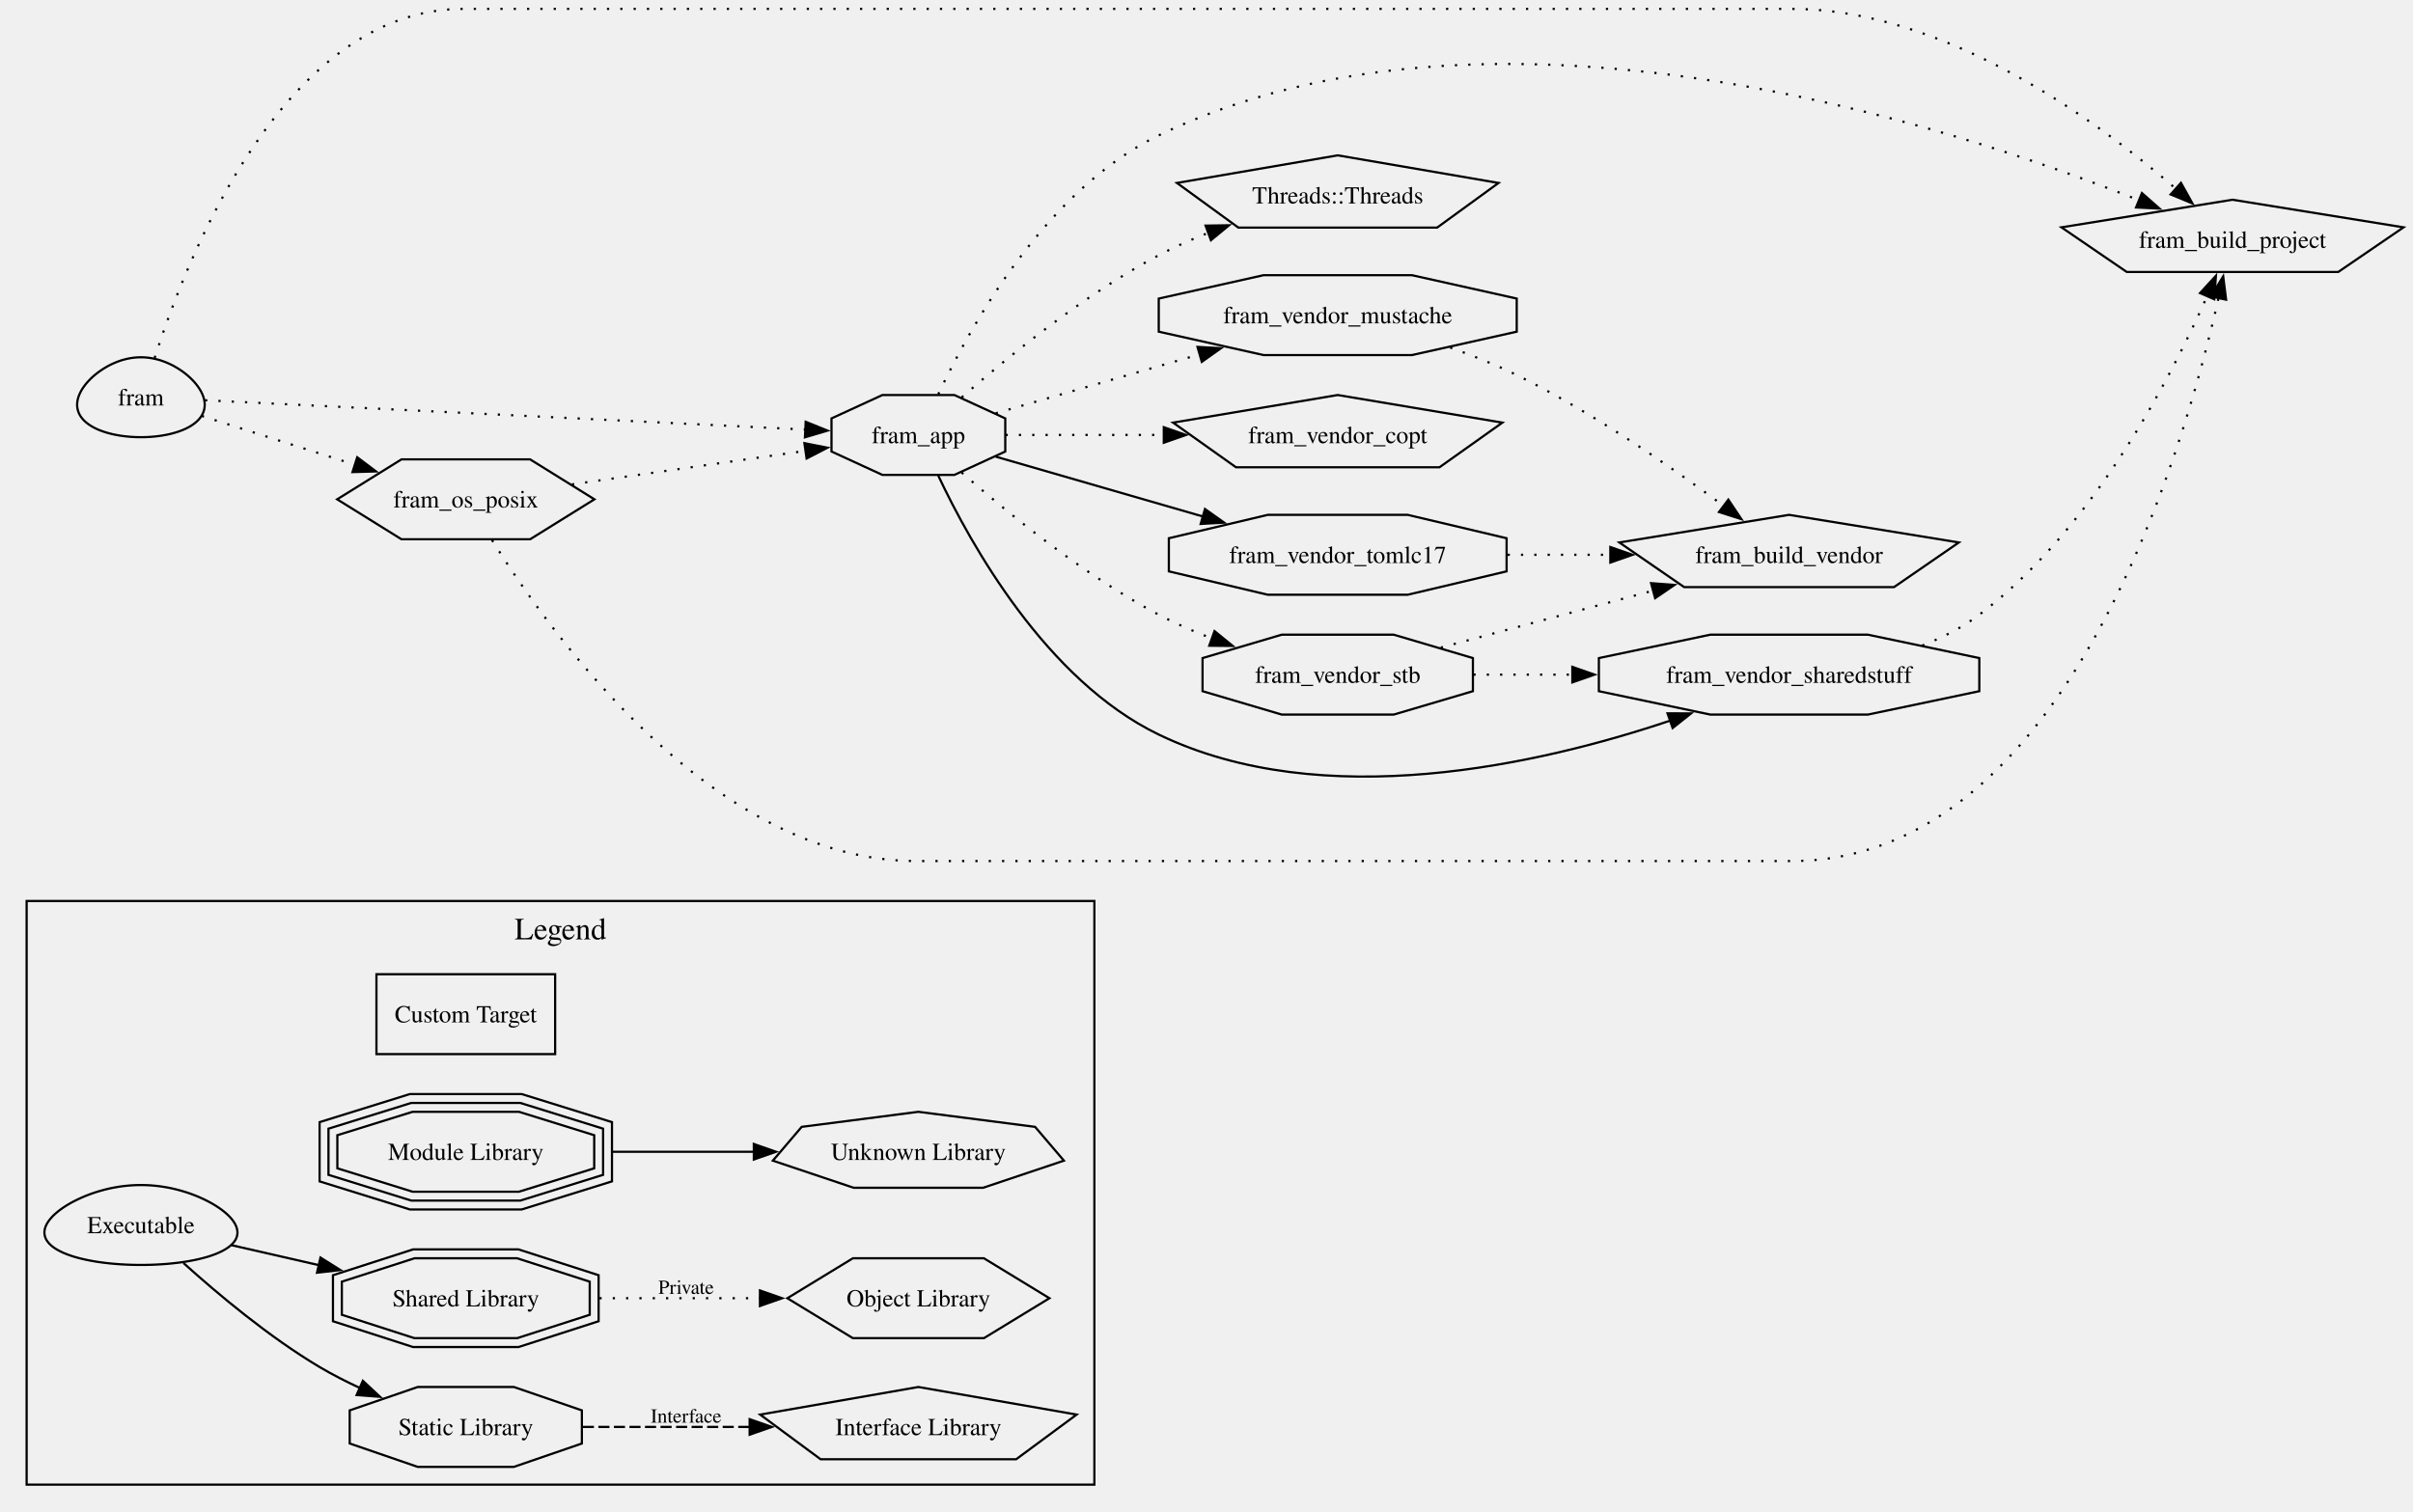
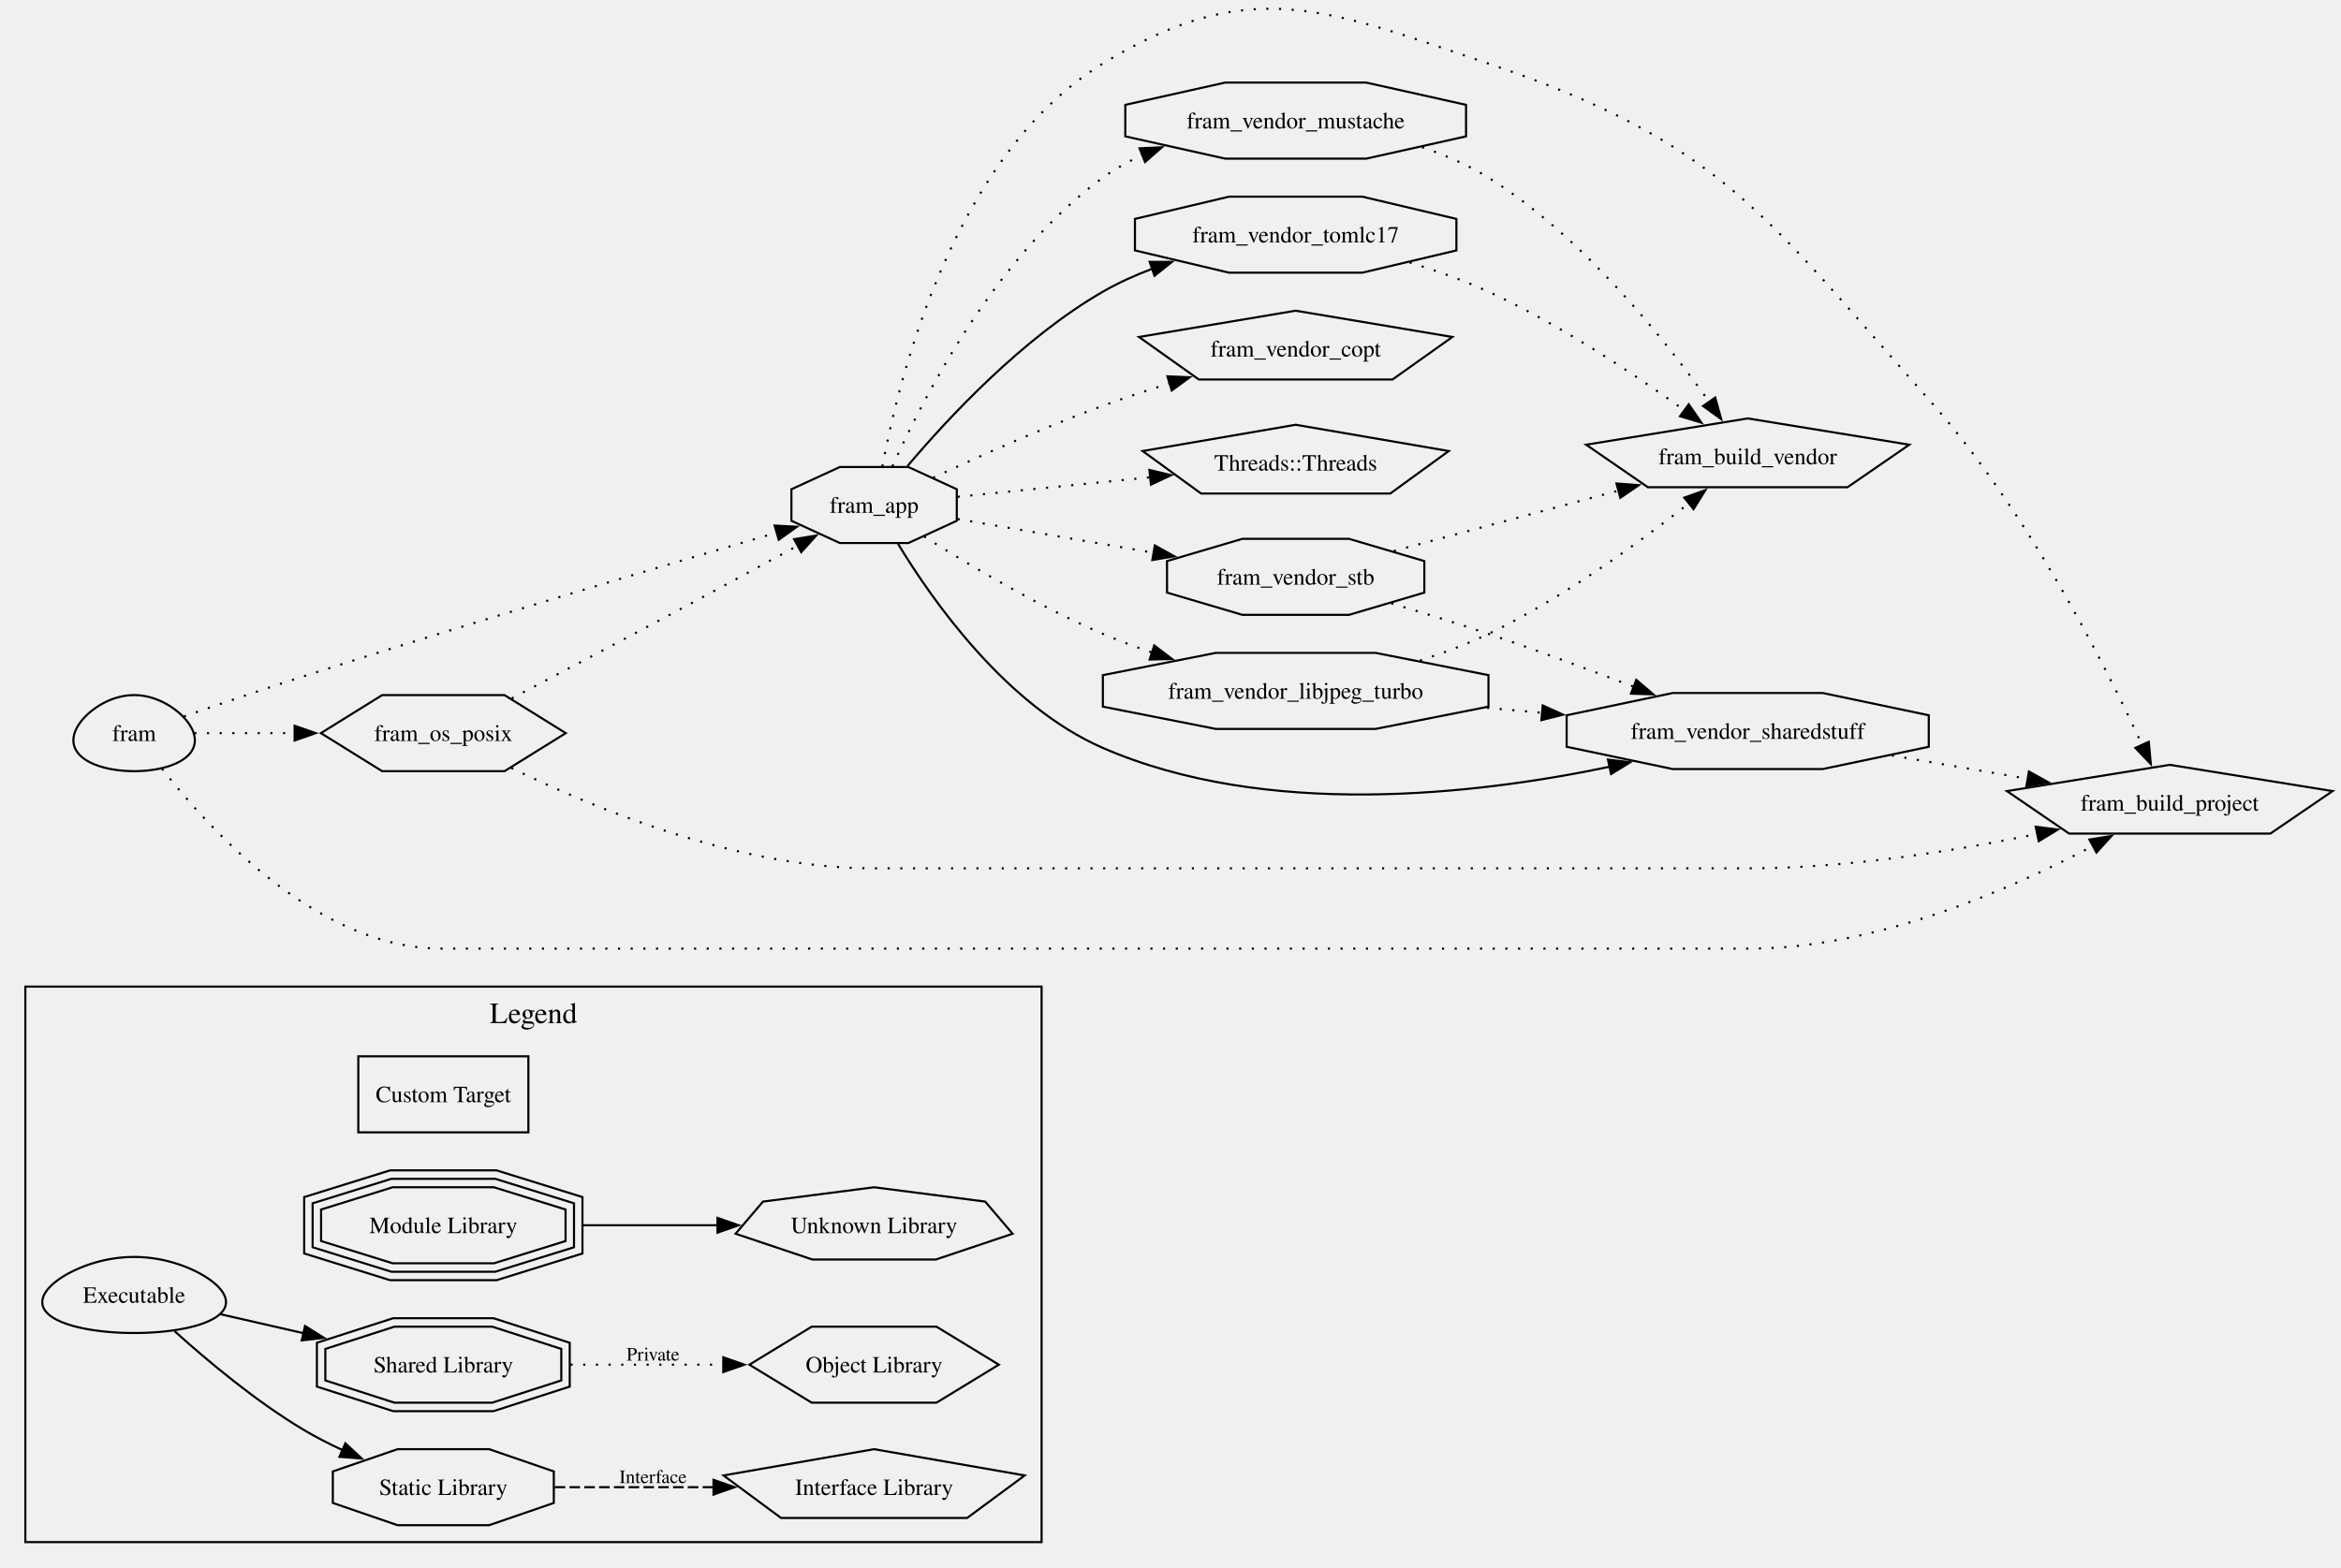
- <svg xmlns="http://www.w3.org/2000/svg" width="1087pt" height="681pt" viewBox="0.00 0.00 1087.00 681.00">
+ <svg xmlns="http://www.w3.org/2000/svg" width="1108pt" height="742pt" viewBox="0.00 0.00 1108.00 742.00">
  <style>
.graph &gt; polygon {
  fill: transparent;
}

@media (prefers-color-scheme: dark) {
  text {
    fill: white;
  }

  .cluster polygon,
  .edge path,
  .edge polyline,
  .node ellipse,
  .node path,
  .node polygon {
    stroke: white;
  }

  .edge polygon {
    fill: white;
    stroke: white;
  }
}
</style>
-   <g id="graph0" class="graph" transform="scale(1 1) rotate(0) translate(4 677)">
+   <g id="graph0" class="graph" transform="scale(1 1) rotate(0) translate(4 738.1)">
    <g id="clust1" class="cluster">
      <polygon fill="none" stroke="black" points="8,-8 8,-271 488.99,-271 488.99,-8 8,-8" />
      <text xml:space="preserve" text-anchor="middle" x="248.49" y="-253.7" font-family="Times,serif" font-size="14.00">Legend</text>
    </g>
    <g id="node1" class="node">
      <polygon fill="none" stroke="black" points="63.51,-107.05 66.17,-107.15 68.81,-107.3 71.41,-107.49 73.95,-107.74 76.45,-108.03 78.87,-108.36 81.21,-108.75 83.47,-109.18 85.63,-109.65 87.68,-110.16 89.63,-110.71 91.46,-111.31 93.17,-111.94 94.74,-112.61 96.19,-113.31 97.5,-114.04 98.67,-114.8 99.7,-115.59 100.59,-116.41 101.34,-117.25 101.95,-118.11 102.41,-118.99 102.73,-119.89 102.92,-120.8 102.97,-121.72 102.88,-122.65 102.67,-123.59 102.34,-124.53 101.89,-125.47 101.32,-126.41 100.64,-127.35 99.86,-128.28 98.98,-129.2 98.01,-130.11 96.95,-131.01 95.82,-131.89 94.6,-132.75 93.32,-133.59 91.98,-134.41 90.58,-135.2 89.13,-135.96 87.63,-136.69 86.09,-137.39 84.51,-138.06 82.9,-138.69 81.26,-139.29 79.59,-139.84 77.9,-140.35 76.2,-140.82 74.47,-141.25 72.74,-141.64 70.99,-141.97 69.23,-142.26 67.47,-142.51 65.7,-142.7 63.93,-142.85 62.15,-142.95 60.37,-143 58.59,-143 56.82,-142.95 55.04,-142.85 53.26,-142.7 51.5,-142.51 49.73,-142.26 47.98,-141.97 46.23,-141.64 44.49,-141.25 42.77,-140.82 41.06,-140.35 39.38,-139.84 37.71,-139.29 36.07,-138.69 34.46,-138.06 32.88,-137.39 31.34,-136.69 29.84,-135.96 28.38,-135.2 26.98,-134.41 25.64,-133.59 24.36,-132.75 23.15,-131.89 22.01,-131.01 20.96,-130.11 19.98,-129.2 19.11,-128.28 18.33,-127.35 17.65,-126.41 17.08,-125.47 16.63,-124.53 16.29,-123.59 16.08,-122.65 16,-121.72 16.05,-120.8 16.23,-119.89 16.56,-118.99 17.02,-118.11 17.63,-117.25 18.37,-116.41 19.26,-115.59 20.29,-114.8 21.47,-114.04 22.78,-113.31 24.22,-112.61 25.8,-111.94 27.51,-111.31 29.34,-110.71 31.28,-110.16 33.34,-109.65 35.5,-109.18 37.76,-108.75 40.1,-108.36 42.52,-108.03 45.01,-107.74 47.56,-107.49 50.16,-107.3 52.8,-107.15 55.46,-107.05 58.14,-107 60.83,-107 63.51,-107.05" />
      <text xml:space="preserve" text-anchor="middle" x="59.48" y="-121.3" font-family="Times,serif" font-size="11.00">Executable</text>
    </g>
    <g id="node2" class="node">
      <polygon fill="none" stroke="black" points="258.12,-26.54 258.12,-41.46 227.49,-52 184.17,-52 153.53,-41.46 153.53,-26.54 184.17,-16 227.49,-16 258.12,-26.54" />
      <text xml:space="preserve" text-anchor="middle" x="205.83" y="-30.3" font-family="Times,serif" font-size="11.00">Static Library</text>
    </g>
    <g id="edge1" class="edge">
      <path fill="none" stroke="black" d="M78.64,-107.87C94.07,-93.95 117.27,-74.49 139.97,-61 145.68,-57.61 151.89,-54.44 158.14,-51.55" />
      <polygon fill="black" stroke="black" points="159.46,-54.79 167.21,-47.57 156.65,-48.38 159.46,-54.79" />
    </g>
    <g id="node3" class="node">
      <polygon fill="none" stroke="black" points="261.66,-84.54 261.66,-99.46 228.95,-110 182.7,-110 149.99,-99.46 149.99,-84.54 182.7,-74 228.95,-74 261.66,-84.54" />
      <polygon fill="none" stroke="black" points="265.66,-81.63 265.66,-102.37 229.58,-114 182.07,-114 145.99,-102.37 145.99,-81.63 182.07,-70 229.58,-70 265.66,-81.63" />
      <text xml:space="preserve" text-anchor="middle" x="205.83" y="-88.3" font-family="Times,serif" font-size="11.00">Shared Library</text>
    </g>
    <g id="edge2" class="edge">
      <path fill="none" stroke="black" d="M100.31,-115.9C112.5,-113.11 126.24,-109.97 139.66,-106.9" />
      <polygon fill="black" stroke="black" points="140.37,-110.33 149.34,-104.69 138.81,-103.5 140.37,-110.33" />
    </g>
    <g id="node4" class="node">
      <polygon fill="none" stroke="black" points="263.68,-150.54 263.68,-165.46 229.79,-176 181.86,-176 147.97,-165.46 147.97,-150.54 181.86,-140 229.79,-140 263.68,-150.54" />
      <polygon fill="none" stroke="black" points="267.68,-147.6 267.68,-168.4 230.4,-180 181.25,-180 143.97,-168.4 143.97,-147.6 181.25,-136 230.4,-136 267.68,-147.6" />
      <polygon fill="none" stroke="black" points="271.68,-144.65 271.68,-171.35 231.01,-184 180.64,-184 139.97,-171.35 139.97,-144.65 180.64,-132 231.01,-132 271.68,-144.65" />
      <text xml:space="preserve" text-anchor="middle" x="205.83" y="-154.3" font-family="Times,serif" font-size="11.00">Module Library</text>
    </g>
    <g id="node8" class="node">
      <polygon fill="none" stroke="black" points="246.08,-238 165.58,-238 165.58,-202 246.08,-202 246.08,-238" />
      <text xml:space="preserve" text-anchor="middle" x="205.83" y="-216.3" font-family="Times,serif" font-size="11.00">Custom Target</text>
    </g>
    <g id="node5" class="node">
      <polygon fill="none" stroke="black" points="480.99,-39.56 409.71,-52 338.43,-39.56 365.66,-19.44 453.76,-19.44 480.99,-39.56" />
      <text xml:space="preserve" text-anchor="middle" x="409.71" y="-30.3" font-family="Times,serif" font-size="11.00">Interface Library</text>
    </g>
    <g id="edge4" class="edge">
      <path fill="none" stroke="black" stroke-dasharray="5,2" d="M258.55,-34C281.45,-34 308.82,-34 333.88,-34" />
      <polygon fill="black" stroke="black" points="333.7,-37.5 343.7,-34 333.7,-30.5 333.7,-37.5" />
      <text xml:space="preserve" text-anchor="middle" x="305.06" y="-35.95" font-family="Times,serif" font-size="9.00">Interface</text>
    </g>
    <g id="node6" class="node">
      <polygon fill="none" stroke="black" points="468.74,-92 439.22,-110 380.2,-110 350.68,-92 380.2,-74 439.22,-74 468.74,-92" />
      <text xml:space="preserve" text-anchor="middle" x="409.71" y="-88.3" font-family="Times,serif" font-size="11.00">Object Library</text>
    </g>
    <g id="edge5" class="edge">
      <path fill="none" stroke="black" stroke-dasharray="1,5" d="M266.03,-92C288.73,-92 314.84,-92 338.48,-92" />
      <polygon fill="black" stroke="black" points="338.34,-95.5 348.34,-92 338.34,-88.5 338.34,-95.5" />
      <text xml:space="preserve" text-anchor="middle" x="305.06" y="-93.95" font-family="Times,serif" font-size="9.00">Private</text>
    </g>
    <g id="node7" class="node">
      <polygon fill="none" stroke="black" points="475.27,-153.99 462.28,-169.22 409.71,-176 357.14,-169.22 344.15,-153.99 380.53,-141.78 438.89,-141.78 475.27,-153.99" />
      <text xml:space="preserve" text-anchor="middle" x="409.71" y="-154.3" font-family="Times,serif" font-size="11.00">Unknown Library</text>
    </g>
    <g id="edge6" class="edge">
      <path fill="none" stroke="black" d="M272.09,-158C292.41,-158 314.94,-158 335.74,-158" />
      <polygon fill="black" stroke="black" points="335.58,-161.5 345.58,-158 335.58,-154.5 335.58,-161.5" />
    </g>
    <g id="node9" class="node">
-       <polygon fill="none" stroke="black" points="62.14,-480.05 63.9,-480.15 65.65,-480.3 67.36,-480.49 69.05,-480.74 70.7,-481.03 72.3,-481.36 73.84,-481.75 75.34,-482.18 76.76,-482.65 78.12,-483.16 79.41,-483.71 80.62,-484.31 81.75,-484.94 82.79,-485.61 83.75,-486.31 84.61,-487.04 85.39,-487.8 86.07,-488.59 86.66,-489.41 87.15,-490.25 87.55,-491.11 87.86,-491.99 88.07,-492.89 88.19,-493.8 88.23,-494.72 88.17,-495.65 88.03,-496.59 87.81,-497.53 87.51,-498.47 87.14,-499.41 86.69,-500.35 86.17,-501.28 85.59,-502.2 84.95,-503.11 84.25,-504.01 83.5,-504.89 82.7,-505.75 81.85,-506.59 80.97,-507.41 80.04,-508.2 79.08,-508.96 78.09,-509.69 77.07,-510.39 76.03,-511.06 74.96,-511.69 73.88,-512.29 72.77,-512.84 71.66,-513.35 70.53,-513.82 69.39,-514.25 68.24,-514.64 67.09,-514.97 65.93,-515.26 64.76,-515.51 63.59,-515.7 62.42,-515.85 61.25,-515.95 60.07,-516 58.9,-516 57.72,-515.95 56.55,-515.85 55.37,-515.7 54.2,-515.51 53.04,-515.26 51.88,-514.97 50.72,-514.64 49.57,-514.25 48.44,-513.82 47.31,-513.35 46.19,-512.84 45.09,-512.29 44.01,-511.69 42.94,-511.06 41.9,-510.39 40.88,-509.69 39.89,-508.96 38.93,-508.2 38,-507.41 37.11,-506.59 36.27,-505.75 35.47,-504.89 34.71,-504.01 34.02,-503.11 33.37,-502.2 32.79,-501.28 32.28,-500.35 31.83,-499.41 31.45,-498.47 31.15,-497.53 30.93,-496.59 30.79,-495.65 30.74,-494.72 30.77,-493.8 30.89,-492.89 31.11,-491.99 31.41,-491.11 31.81,-490.25 32.31,-489.41 32.9,-488.59 33.58,-487.8 34.35,-487.04 35.22,-486.31 36.17,-485.61 37.22,-484.94 38.35,-484.31 39.56,-483.71 40.84,-483.16 42.2,-482.65 43.63,-482.18 45.12,-481.75 46.67,-481.36 48.27,-481.03 49.92,-480.74 51.6,-480.49 53.32,-480.3 55.06,-480.15 56.82,-480.05 58.6,-480 60.37,-480 62.14,-480.05" />
-       <text xml:space="preserve" text-anchor="middle" x="59.48" y="-494.3" font-family="Times,serif" font-size="11.00">fram</text>
+       <polygon fill="none" stroke="black" points="62.14,-373.05 63.9,-373.15 65.65,-373.3 67.36,-373.49 69.05,-373.74 70.7,-374.03 72.3,-374.36 73.84,-374.75 75.34,-375.18 76.76,-375.65 78.12,-376.16 79.41,-376.71 80.62,-377.31 81.75,-377.94 82.79,-378.61 83.75,-379.31 84.61,-380.04 85.39,-380.8 86.07,-381.59 86.66,-382.41 87.15,-383.25 87.55,-384.11 87.86,-384.99 88.07,-385.89 88.19,-386.8 88.23,-387.72 88.17,-388.65 88.03,-389.59 87.81,-390.53 87.51,-391.47 87.14,-392.41 86.69,-393.35 86.17,-394.28 85.59,-395.2 84.95,-396.11 84.25,-397.01 83.5,-397.89 82.7,-398.75 81.85,-399.59 80.97,-400.41 80.04,-401.2 79.08,-401.96 78.09,-402.69 77.07,-403.39 76.03,-404.06 74.96,-404.69 73.88,-405.29 72.77,-405.84 71.66,-406.35 70.53,-406.82 69.39,-407.25 68.24,-407.64 67.09,-407.97 65.93,-408.26 64.76,-408.51 63.59,-408.7 62.42,-408.85 61.25,-408.95 60.07,-409 58.9,-409 57.72,-408.95 56.55,-408.85 55.37,-408.7 54.2,-408.51 53.04,-408.26 51.88,-407.97 50.72,-407.64 49.57,-407.25 48.44,-406.82 47.31,-406.35 46.19,-405.84 45.09,-405.29 44.01,-404.69 42.94,-404.06 41.9,-403.39 40.88,-402.69 39.89,-401.96 38.93,-401.2 38,-400.41 37.11,-399.59 36.27,-398.75 35.47,-397.89 34.71,-397.01 34.02,-396.11 33.37,-395.2 32.79,-394.28 32.28,-393.35 31.83,-392.41 31.45,-391.47 31.15,-390.53 30.93,-389.59 30.79,-388.65 30.74,-387.72 30.77,-386.8 30.89,-385.89 31.11,-384.99 31.41,-384.11 31.81,-383.25 32.31,-382.41 32.9,-381.59 33.58,-380.8 34.35,-380.04 35.22,-379.31 36.17,-378.61 37.22,-377.94 38.35,-377.31 39.56,-376.71 40.84,-376.16 42.2,-375.65 43.63,-375.18 45.12,-374.75 46.67,-374.36 48.27,-374.03 49.92,-373.74 51.6,-373.49 53.32,-373.3 55.06,-373.15 56.82,-373.05 58.6,-373 60.37,-373 62.14,-373.05" />
+       <text xml:space="preserve" text-anchor="middle" x="59.48" y="-387.3" font-family="Times,serif" font-size="11.00">fram</text>
    </g>
    <g id="node10" class="node">
-       <polygon fill="none" stroke="black" points="448.85,-473.54 448.85,-488.46 425.92,-499 393.5,-499 370.57,-488.46 370.57,-473.54 393.5,-463 425.92,-463 448.85,-473.54" />
-       <text xml:space="preserve" text-anchor="middle" x="409.71" y="-477.3" font-family="Times,serif" font-size="11.00">fram_app</text>
+       <polygon fill="none" stroke="black" points="448.85,-491.54 448.85,-506.46 425.92,-517 393.5,-517 370.57,-506.46 370.57,-491.54 393.5,-481 425.92,-481 448.85,-491.54" />
+       <text xml:space="preserve" text-anchor="middle" x="409.71" y="-495.3" font-family="Times,serif" font-size="11.00">fram_app</text>
+     </g>
+     <g id="edge23" class="edge">
+       <path fill="none" stroke="black" stroke-dasharray="1,5" d="M83.03,-398.89C98.9,-404.39 120.68,-411.82 139.97,-418 218.38,-443.13 310.37,-470.38 363.85,-486" />
+       <polygon fill="black" stroke="black" points="362.62,-489.28 373.2,-488.72 364.58,-482.56 362.62,-489.28" />
+     </g>
+     <g id="node12" class="node">
+       <polygon fill="none" stroke="black" points="1100,-363.56 1022.94,-376 945.89,-363.56 975.32,-343.44 1070.57,-343.44 1100,-363.56" />
+       <text xml:space="preserve" text-anchor="middle" x="1022.94" y="-354.3" font-family="Times,serif" font-size="11.00">fram_build_project</text>
+     </g>
+     <g id="edge24" class="edge">
+       <path fill="none" stroke="black" stroke-dasharray="1,5" d="M72.69,-374.16C95.25,-345.19 146.52,-289 204.83,-289 204.83,-289 204.83,-289 824.2,-289 883.94,-289 948.46,-317.43 987.01,-337.79" />
+       <polygon fill="black" stroke="black" points="984.91,-340.63 995.37,-342.31 988.24,-334.47 984.91,-340.63" />
+     </g>
+     <g id="node20" class="node">
+       <polygon fill="none" stroke="black" points="263.77,-391 234.8,-409 176.85,-409 147.88,-391 176.85,-373 234.8,-373 263.77,-391" />
+       <text xml:space="preserve" text-anchor="middle" x="205.83" y="-387.3" font-family="Times,serif" font-size="11.00">fram_os_posix</text>
+     </g>
+     <g id="edge27" class="edge">
+       <path fill="none" stroke="black" stroke-dasharray="1,5" d="M87.97,-391C101.66,-391 118.88,-391 135.87,-391" />
+       <polygon fill="black" stroke="black" points="135.44,-394.5 145.44,-391 135.44,-387.5 135.44,-394.5" />
+     </g>
+     <g id="node11" class="node">
+       <polygon fill="none" stroke="black" points="681.68,-524.56 609.24,-537 536.81,-524.56 564.48,-504.44 654.01,-504.44 681.68,-524.56" />
+       <text xml:space="preserve" text-anchor="middle" x="609.24" y="-515.3" font-family="Times,serif" font-size="11.00">Threads::Threads</text>
+     </g>
+     <g id="edge8" class="edge">
+       <path fill="none" stroke="black" stroke-dasharray="1,5" d="M449.27,-502.9C475.15,-505.52 509.96,-509.05 540.41,-512.13" />
+       <polygon fill="black" stroke="black" points="540.03,-515.61 550.33,-513.14 540.73,-508.65 540.03,-515.61" />
+     </g>
+     <g id="edge9" class="edge">
+       <path fill="none" stroke="black" stroke-dasharray="1,5" d="M413.63,-517.24C421.53,-559.76 447.68,-665.06 517.99,-708 587.21,-750.28 623.65,-733.97 700.5,-708 810.87,-670.7 831.48,-636.06 908.89,-549 954.78,-497.39 991.83,-424.42 1009.92,-385.3" />
+       <polygon fill="black" stroke="black" points="1013.03,-386.92 1013.99,-376.36 1006.66,-384.02 1013.03,-386.92" />
+     </g>
+     <g id="node13" class="node">
+       <polygon fill="none" stroke="black" points="683.41,-578.56 609.24,-591 535.08,-578.56 563.41,-558.44 655.08,-558.44 683.41,-578.56" />
+       <text xml:space="preserve" text-anchor="middle" x="609.24" y="-569.3" font-family="Times,serif" font-size="11.00">fram_vendor_copt</text>
+     </g>
+     <g id="edge10" class="edge">
+       <path fill="none" stroke="black" stroke-dasharray="1,5" d="M437.67,-511.91C459.14,-521.92 490.12,-535.77 517.99,-546 528.13,-549.72 539.04,-553.32 549.66,-556.61" />
+       <polygon fill="black" stroke="black" points="548.54,-559.93 559.13,-559.49 550.57,-553.23 548.54,-559.93" />
+     </g>
+     <g id="node14" class="node">
+       <polygon fill="none" stroke="black" points="700.5,-403.54 700.5,-418.46 647.05,-429 571.44,-429 517.99,-418.46 517.99,-403.54 571.44,-393 647.05,-393 700.5,-403.54" />
+       <text xml:space="preserve" text-anchor="middle" x="609.24" y="-407.3" font-family="Times,serif" font-size="11.00">fram_vendor_libjpeg_turbo</text>
+     </g>
+     <g id="edge14" class="edge">
+       <path fill="none" stroke="black" stroke-dasharray="1,5" d="M433.37,-484.1C454.56,-470.66 487.45,-451.05 517.99,-438 525.43,-434.82 533.37,-431.86 541.34,-429.15" />
+       <polygon fill="black" stroke="black" points="542.31,-432.52 550.73,-426.09 540.14,-425.86 542.31,-432.52" />
+     </g>
+     <g id="node16" class="node">
+       <polygon fill="none" stroke="black" points="908.89,-384.54 908.89,-399.46 858.69,-410 787.7,-410 737.5,-399.46 737.5,-384.54 787.7,-374 858.69,-374 908.89,-384.54" />
+       <text xml:space="preserve" text-anchor="middle" x="823.2" y="-388.3" font-family="Times,serif" font-size="11.00">fram_vendor_sharedstuff</text>
+     </g>
+     <g id="edge17" class="edge">
+       <path fill="none" stroke="black" d="M421,-480.69C437.42,-453.58 472.41,-403.81 517.99,-384 595.23,-350.42 694.25,-361.77 757.96,-375.11" />
+       <polygon fill="black" stroke="black" points="757.05,-378.49 767.57,-377.2 758.54,-371.65 757.05,-378.49" />
+     </g>
+     <g id="node17" class="node">
+       <polygon fill="none" stroke="black" points="689.88,-673.54 689.88,-688.46 642.64,-699 575.85,-699 528.61,-688.46 528.61,-673.54 575.85,-663 642.64,-663 689.88,-673.54" />
+       <text xml:space="preserve" text-anchor="middle" x="609.24" y="-677.3" font-family="Times,serif" font-size="11.00">fram_vendor_mustache</text>
+     </g>
+     <g id="edge16" class="edge">
+       <path fill="none" stroke="black" stroke-dasharray="1,5" d="M418.39,-517.31C432.95,-549.78 467.67,-617.47 517.99,-654 523.72,-658.16 530.09,-661.69 536.73,-664.68" />
+       <polygon fill="black" stroke="black" points="535.34,-667.89 545.92,-668.37 537.95,-661.39 535.34,-667.89" />
+     </g>
+     <g id="node18" class="node">
+       <polygon fill="none" stroke="black" points="670.14,-457.54 670.14,-472.46 634.47,-483 584.02,-483 548.35,-472.46 548.35,-457.54 584.02,-447 634.47,-447 670.14,-457.54" />
+       <text xml:space="preserve" text-anchor="middle" x="609.24" y="-461.3" font-family="Times,serif" font-size="11.00">fram_vendor_stb</text>
    </g>
    <g id="edge20" class="edge">
-       <path fill="none" stroke="black" stroke-dasharray="1,5" d="M88.39,-496.64C147.22,-493.77 284.63,-487.06 358.92,-483.43" />
-       <polygon fill="black" stroke="black" points="358.95,-486.93 368.77,-482.95 358.61,-479.94 358.95,-486.93" />
-     </g>
-     <g id="node12" class="node">
-       <polygon fill="none" stroke="black" points="1078.74,-574.56 1001.69,-587 924.63,-574.56 954.07,-554.44 1049.31,-554.44 1078.74,-574.56" />
-       <text xml:space="preserve" text-anchor="middle" x="1001.69" y="-565.3" font-family="Times,serif" font-size="11.00">fram_build_project</text>
+       <path fill="none" stroke="black" stroke-dasharray="1,5" d="M449.27,-492.36C475.66,-487.82 511.34,-481.68 542.21,-476.37" />
+       <polygon fill="black" stroke="black" points="542.59,-479.85 551.85,-474.71 541.4,-472.95 542.59,-479.85" />
+     </g>
+     <g id="node19" class="node">
+       <polygon fill="none" stroke="black" points="685.32,-619.54 685.32,-634.46 640.76,-645 577.73,-645 533.17,-634.46 533.17,-619.54 577.73,-609 640.76,-609 685.32,-619.54" />
+       <text xml:space="preserve" text-anchor="middle" x="609.24" y="-623.3" font-family="Times,serif" font-size="11.00">fram_vendor_tomlc17</text>
+     </g>
+     <g id="edge22" class="edge">
+       <path fill="none" stroke="black" d="M425.47,-517.39C444.55,-539.99 479.87,-578.03 517.99,-600 525.28,-604.2 533.28,-607.81 541.42,-610.88" />
+       <polygon fill="black" stroke="black" points="540.13,-614.14 550.72,-614.13 542.43,-607.53 540.13,-614.14" />
+     </g>
+     <g id="node15" class="node">
+       <polygon fill="none" stroke="black" points="899.67,-527.56 823.2,-540 746.72,-527.56 775.93,-507.44 870.46,-507.44 899.67,-527.56" />
+       <text xml:space="preserve" text-anchor="middle" x="823.2" y="-518.3" font-family="Times,serif" font-size="11.00">fram_build_vendor</text>
+     </g>
+     <g id="edge11" class="edge">
+       <path fill="none" stroke="black" stroke-dasharray="1,5" d="M668.08,-425.36C679.08,-428.91 690.33,-433.12 700.5,-438 735.65,-454.86 771.91,-481.28 795.61,-499.97" />
+       <polygon fill="black" stroke="black" points="793.17,-502.51 803.16,-506.03 797.55,-497.04 793.17,-502.51" />
+     </g>
+     <g id="edge13" class="edge">
+       <path fill="none" stroke="black" stroke-dasharray="1,5" d="M699.82,-402.97C708.47,-402.2 717.26,-401.41 725.96,-400.63" />
+       <polygon fill="black" stroke="black" points="726.17,-404.12 735.82,-399.74 725.55,-397.15 726.17,-404.12" />
+     </g>
+     <g id="edge12" class="edge">
+       <path fill="none" stroke="black" stroke-dasharray="1,5" d="M891.42,-380.44C912.2,-376.87 935.07,-372.94 955.78,-369.38" />
+       <polygon fill="black" stroke="black" points="956.29,-372.84 965.55,-367.7 955.1,-365.94 956.29,-372.84" />
+     </g>
+     <g id="edge15" class="edge">
+       <path fill="none" stroke="black" stroke-dasharray="1,5" d="M669.04,-668.4C679.96,-664.7 690.93,-659.98 700.5,-654 745.16,-626.11 783.86,-577.56 805.03,-547.75" />
+       <polygon fill="black" stroke="black" points="807.82,-549.87 810.65,-539.66 802.07,-545.88 807.82,-549.87" />
+     </g>
+     <g id="edge18" class="edge">
+       <path fill="none" stroke="black" stroke-dasharray="1,5" d="M655.71,-477.23C686.88,-485.61 728.56,-496.82 762.41,-505.92" />
+       <polygon fill="black" stroke="black" points="761.08,-509.19 771.65,-508.41 762.9,-502.43 761.08,-509.19" />
+     </g>
+     <g id="edge19" class="edge">
+       <path fill="none" stroke="black" stroke-dasharray="1,5" d="M654.51,-452.44C669.22,-448.08 685.63,-443.03 700.5,-438 723.29,-430.3 748.18,-421.04 769.48,-412.86" />
+       <polygon fill="black" stroke="black" points="770.46,-416.23 778.53,-409.36 767.94,-409.7 770.46,-416.23" />
    </g>
    <g id="edge21" class="edge">
-       <path fill="none" stroke="black" stroke-dasharray="1,5" d="M65.67,-515.74C79.88,-560.23 123.89,-673 204.83,-673 204.83,-673 204.83,-673 802.94,-673 872.31,-673 941.27,-622.24 976.53,-591.65" />
-       <polygon fill="black" stroke="black" points="978.47,-594.61 983.62,-585.35 973.82,-589.38 978.47,-594.61" />
-     </g>
-     <g id="node19" class="node">
-       <polygon fill="none" stroke="black" points="263.77,-452 234.8,-470 176.85,-470 147.88,-452 176.85,-434 234.8,-434 263.77,-452" />
-       <text xml:space="preserve" text-anchor="middle" x="205.83" y="-448.3" font-family="Times,serif" font-size="11.00">fram_os_posix</text>
-     </g>
-     <g id="edge24" class="edge">
-       <path fill="none" stroke="black" stroke-dasharray="1,5" d="M86.96,-489.56C106.28,-483.41 133.02,-474.88 156.15,-467.51" />
-       <polygon fill="black" stroke="black" points="156.92,-470.94 165.39,-464.57 154.79,-464.27 156.92,-470.94" />
-     </g>
-     <g id="node11" class="node">
-       <polygon fill="none" stroke="black" points="671.05,-594.56 598.62,-607 526.19,-594.56 553.85,-574.44 643.38,-574.44 671.05,-594.56" />
-       <text xml:space="preserve" text-anchor="middle" x="598.62" y="-585.3" font-family="Times,serif" font-size="11.00">Threads::Threads</text>
-     </g>
-     <g id="edge8" class="edge">
-       <path fill="none" stroke="black" stroke-dasharray="1,5" d="M429.21,-497.93C449.65,-515.89 484.16,-544.1 517.99,-562 525,-565.71 532.63,-569.07 540.29,-572.05" />
-       <polygon fill="black" stroke="black" points="539.08,-575.33 549.67,-575.49 541.49,-568.76 539.08,-575.33" />
-     </g>
-     <g id="edge9" class="edge">
-       <path fill="none" stroke="black" stroke-dasharray="1,5" d="M418.67,-499.34C433.2,-530.2 467.3,-591.54 517.99,-616 667.6,-688.21 873.34,-621.19 959.8,-586.66" />
-       <polygon fill="black" stroke="black" points="960.88,-590 968.83,-583 958.24,-583.52 960.88,-590" />
-     </g>
-     <g id="node13" class="node">
-       <polygon fill="none" stroke="black" points="672.78,-486.56 598.62,-499 524.45,-486.56 552.78,-466.44 644.45,-466.44 672.78,-486.56" />
-       <text xml:space="preserve" text-anchor="middle" x="598.62" y="-477.3" font-family="Times,serif" font-size="11.00">fram_vendor_copt</text>
-     </g>
-     <g id="edge10" class="edge">
-       <path fill="none" stroke="black" stroke-dasharray="1,5" d="M448.98,-481C469.64,-481 495.89,-481 520.57,-481" />
-       <polygon fill="black" stroke="black" points="520.26,-484.5 530.26,-481 520.26,-477.5 520.26,-484.5" />
-     </g>
-     <g id="node14" class="node">
-       <polygon fill="none" stroke="black" points="679.25,-527.54 679.25,-542.46 632.02,-553 565.22,-553 517.99,-542.46 517.99,-527.54 565.22,-517 632.02,-517 679.25,-527.54" />
-       <text xml:space="preserve" text-anchor="middle" x="598.62" y="-531.3" font-family="Times,serif" font-size="11.00">fram_vendor_mustache</text>
-     </g>
-     <g id="edge12" class="edge">
-       <path fill="none" stroke="black" stroke-dasharray="1,5" d="M444.56,-490.78C470.14,-498.17 505.94,-508.51 536.48,-517.34" />
-       <polygon fill="black" stroke="black" points="535.44,-520.68 546.02,-520.09 537.38,-513.95 535.44,-520.68" />
-     </g>
-     <g id="node16" class="node">
-       <polygon fill="none" stroke="black" points="887.63,-365.54 887.63,-380.46 837.44,-391 766.45,-391 716.25,-380.46 716.25,-365.54 766.45,-355 837.44,-355 887.63,-365.54" />
-       <text xml:space="preserve" text-anchor="middle" x="801.94" y="-369.3" font-family="Times,serif" font-size="11.00">fram_vendor_sharedstuff</text>
-     </g>
-     <g id="edge14" class="edge">
-       <path fill="none" stroke="black" d="M418.67,-462.66C433.2,-431.8 467.3,-370.46 517.99,-346 592.04,-310.26 689.57,-332.48 748.64,-352.36" />
-       <polygon fill="black" stroke="black" points="747.18,-355.56 757.78,-355.53 749.48,-348.94 747.18,-355.56" />
-     </g>
-     <g id="node17" class="node">
-       <polygon fill="none" stroke="black" points="659.51,-365.54 659.51,-380.46 623.84,-391 573.39,-391 537.72,-380.46 537.72,-365.54 573.39,-355 623.84,-355 659.51,-365.54" />
-       <text xml:space="preserve" text-anchor="middle" x="598.62" y="-369.3" font-family="Times,serif" font-size="11.00">fram_vendor_stb</text>
-     </g>
-     <g id="edge17" class="edge">
-       <path fill="none" stroke="black" stroke-dasharray="1,5" d="M429.21,-464.07C449.65,-446.11 484.16,-417.9 517.99,-400 525.52,-396.01 533.76,-392.44 542,-389.3" />
-       <polygon fill="black" stroke="black" points="543.11,-392.61 551.33,-385.93 540.74,-386.03 543.11,-392.61" />
-     </g>
-     <g id="node18" class="node">
-       <polygon fill="none" stroke="black" points="674.69,-419.54 674.69,-434.46 630.13,-445 567.1,-445 522.54,-434.46 522.54,-419.54 567.1,-409 630.13,-409 674.69,-419.54" />
-       <text xml:space="preserve" text-anchor="middle" x="598.62" y="-423.3" font-family="Times,serif" font-size="11.00">fram_vendor_tomlc17</text>
-     </g>
-     <g id="edge19" class="edge">
-       <path fill="none" stroke="black" d="M444.56,-471.22C470.62,-463.69 507.31,-453.09 538.23,-444.16" />
-       <polygon fill="black" stroke="black" points="538.81,-447.63 547.45,-441.5 536.87,-440.91 538.81,-447.63" />
-     </g>
-     <g id="node15" class="node">
-       <polygon fill="none" stroke="black" points="878.42,-432.56 801.94,-445 725.47,-432.56 754.68,-412.44 849.21,-412.44 878.42,-432.56" />
-       <text xml:space="preserve" text-anchor="middle" x="801.94" y="-423.3" font-family="Times,serif" font-size="11.00">fram_build_vendor</text>
-     </g>
-     <g id="edge11" class="edge">
-       <path fill="none" stroke="black" stroke-dasharray="1,5" d="M649.28,-520.39C659.39,-516.8 669.82,-512.64 679.25,-508 713.08,-491.36 748.62,-466.76 772.5,-449.04" />
-       <polygon fill="black" stroke="black" points="774.57,-451.86 780.46,-443.06 770.36,-446.27 774.57,-451.86" />
-     </g>
-     <g id="edge13" class="edge">
-       <path fill="none" stroke="black" stroke-dasharray="1,5" d="M861.96,-386.11C871.08,-389.7 879.99,-394.25 887.63,-400 938.64,-438.36 973.99,-506.83 990.36,-543.75" />
-       <polygon fill="black" stroke="black" points="987.06,-544.93 994.22,-552.73 993.48,-542.16 987.06,-544.93" />
-     </g>
-     <g id="edge15" class="edge">
-       <path fill="none" stroke="black" stroke-dasharray="1,5" d="M645.05,-385.19C673.35,-392.78 710.09,-402.63 740.79,-410.87" />
-       <polygon fill="black" stroke="black" points="739.77,-414.22 750.34,-413.43 741.59,-407.46 739.77,-414.22" />
-     </g>
-     <g id="edge16" class="edge">
-       <path fill="none" stroke="black" stroke-dasharray="1,5" d="M659.75,-373C673.92,-373 689.38,-373 704.7,-373" />
-       <polygon fill="black" stroke="black" points="704.3,-376.5 714.3,-373 704.3,-369.5 704.3,-376.5" />
-     </g>
-     <g id="edge18" class="edge">
-       <path fill="none" stroke="black" stroke-dasharray="1,5" d="M675.16,-427C690.27,-427 706.19,-427 721.44,-427" />
-       <polygon fill="black" stroke="black" points="721.42,-430.5 731.42,-427 721.42,-423.5 721.42,-430.5" />
-     </g>
-     <g id="edge22" class="edge">
-       <path fill="none" stroke="black" stroke-dasharray="1,5" d="M253.65,-458.73C285.19,-463.26 326.73,-469.22 358.88,-473.84" />
-       <polygon fill="black" stroke="black" points="358.37,-477.3 368.76,-475.26 359.36,-470.38 358.37,-477.3" />
-     </g>
-     <g id="edge23" class="edge">
-       <path fill="none" stroke="black" stroke-dasharray="1,5" d="M217.64,-433.62C244.26,-390.99 317.49,-289 408.71,-289 408.71,-289 408.71,-289 802.94,-289 926.45,-289 979.67,-473.03 995.39,-542.7" />
-       <polygon fill="black" stroke="black" points="991.97,-543.43 997.5,-552.47 998.81,-541.95 991.97,-543.43" />
+       <path fill="none" stroke="black" stroke-dasharray="1,5" d="M663.18,-613.86C675.67,-610.03 688.76,-605.39 700.5,-600 734.18,-584.54 769.49,-560.97 793.35,-543.78" />
+       <polygon fill="black" stroke="black" points="795.29,-546.7 801.3,-537.97 791.16,-541.04 795.29,-546.7" />
+     </g>
+     <g id="edge25" class="edge">
+       <path fill="none" stroke="black" stroke-dasharray="1,5" d="M238.22,-407.45C261.06,-419.45 292.71,-436.14 320.43,-451 337.97,-460.4 357.39,-470.94 373.55,-479.75" />
+       <polygon fill="black" stroke="black" points="371.86,-482.82 382.31,-484.54 375.21,-476.67 371.86,-482.82" />
+     </g>
+     <g id="edge26" class="edge">
+       <path fill="none" stroke="black" stroke-dasharray="1,5" d="M238.02,-374.52C276.88,-355.56 345.84,-327 408.71,-327 408.71,-327 408.71,-327 824.2,-327 870.22,-327 921.54,-335.3 960.37,-343.3" />
+       <polygon fill="black" stroke="black" points="959.49,-346.7 970,-345.35 960.94,-339.85 959.49,-346.7" />
    </g>
  </g>
</svg>
